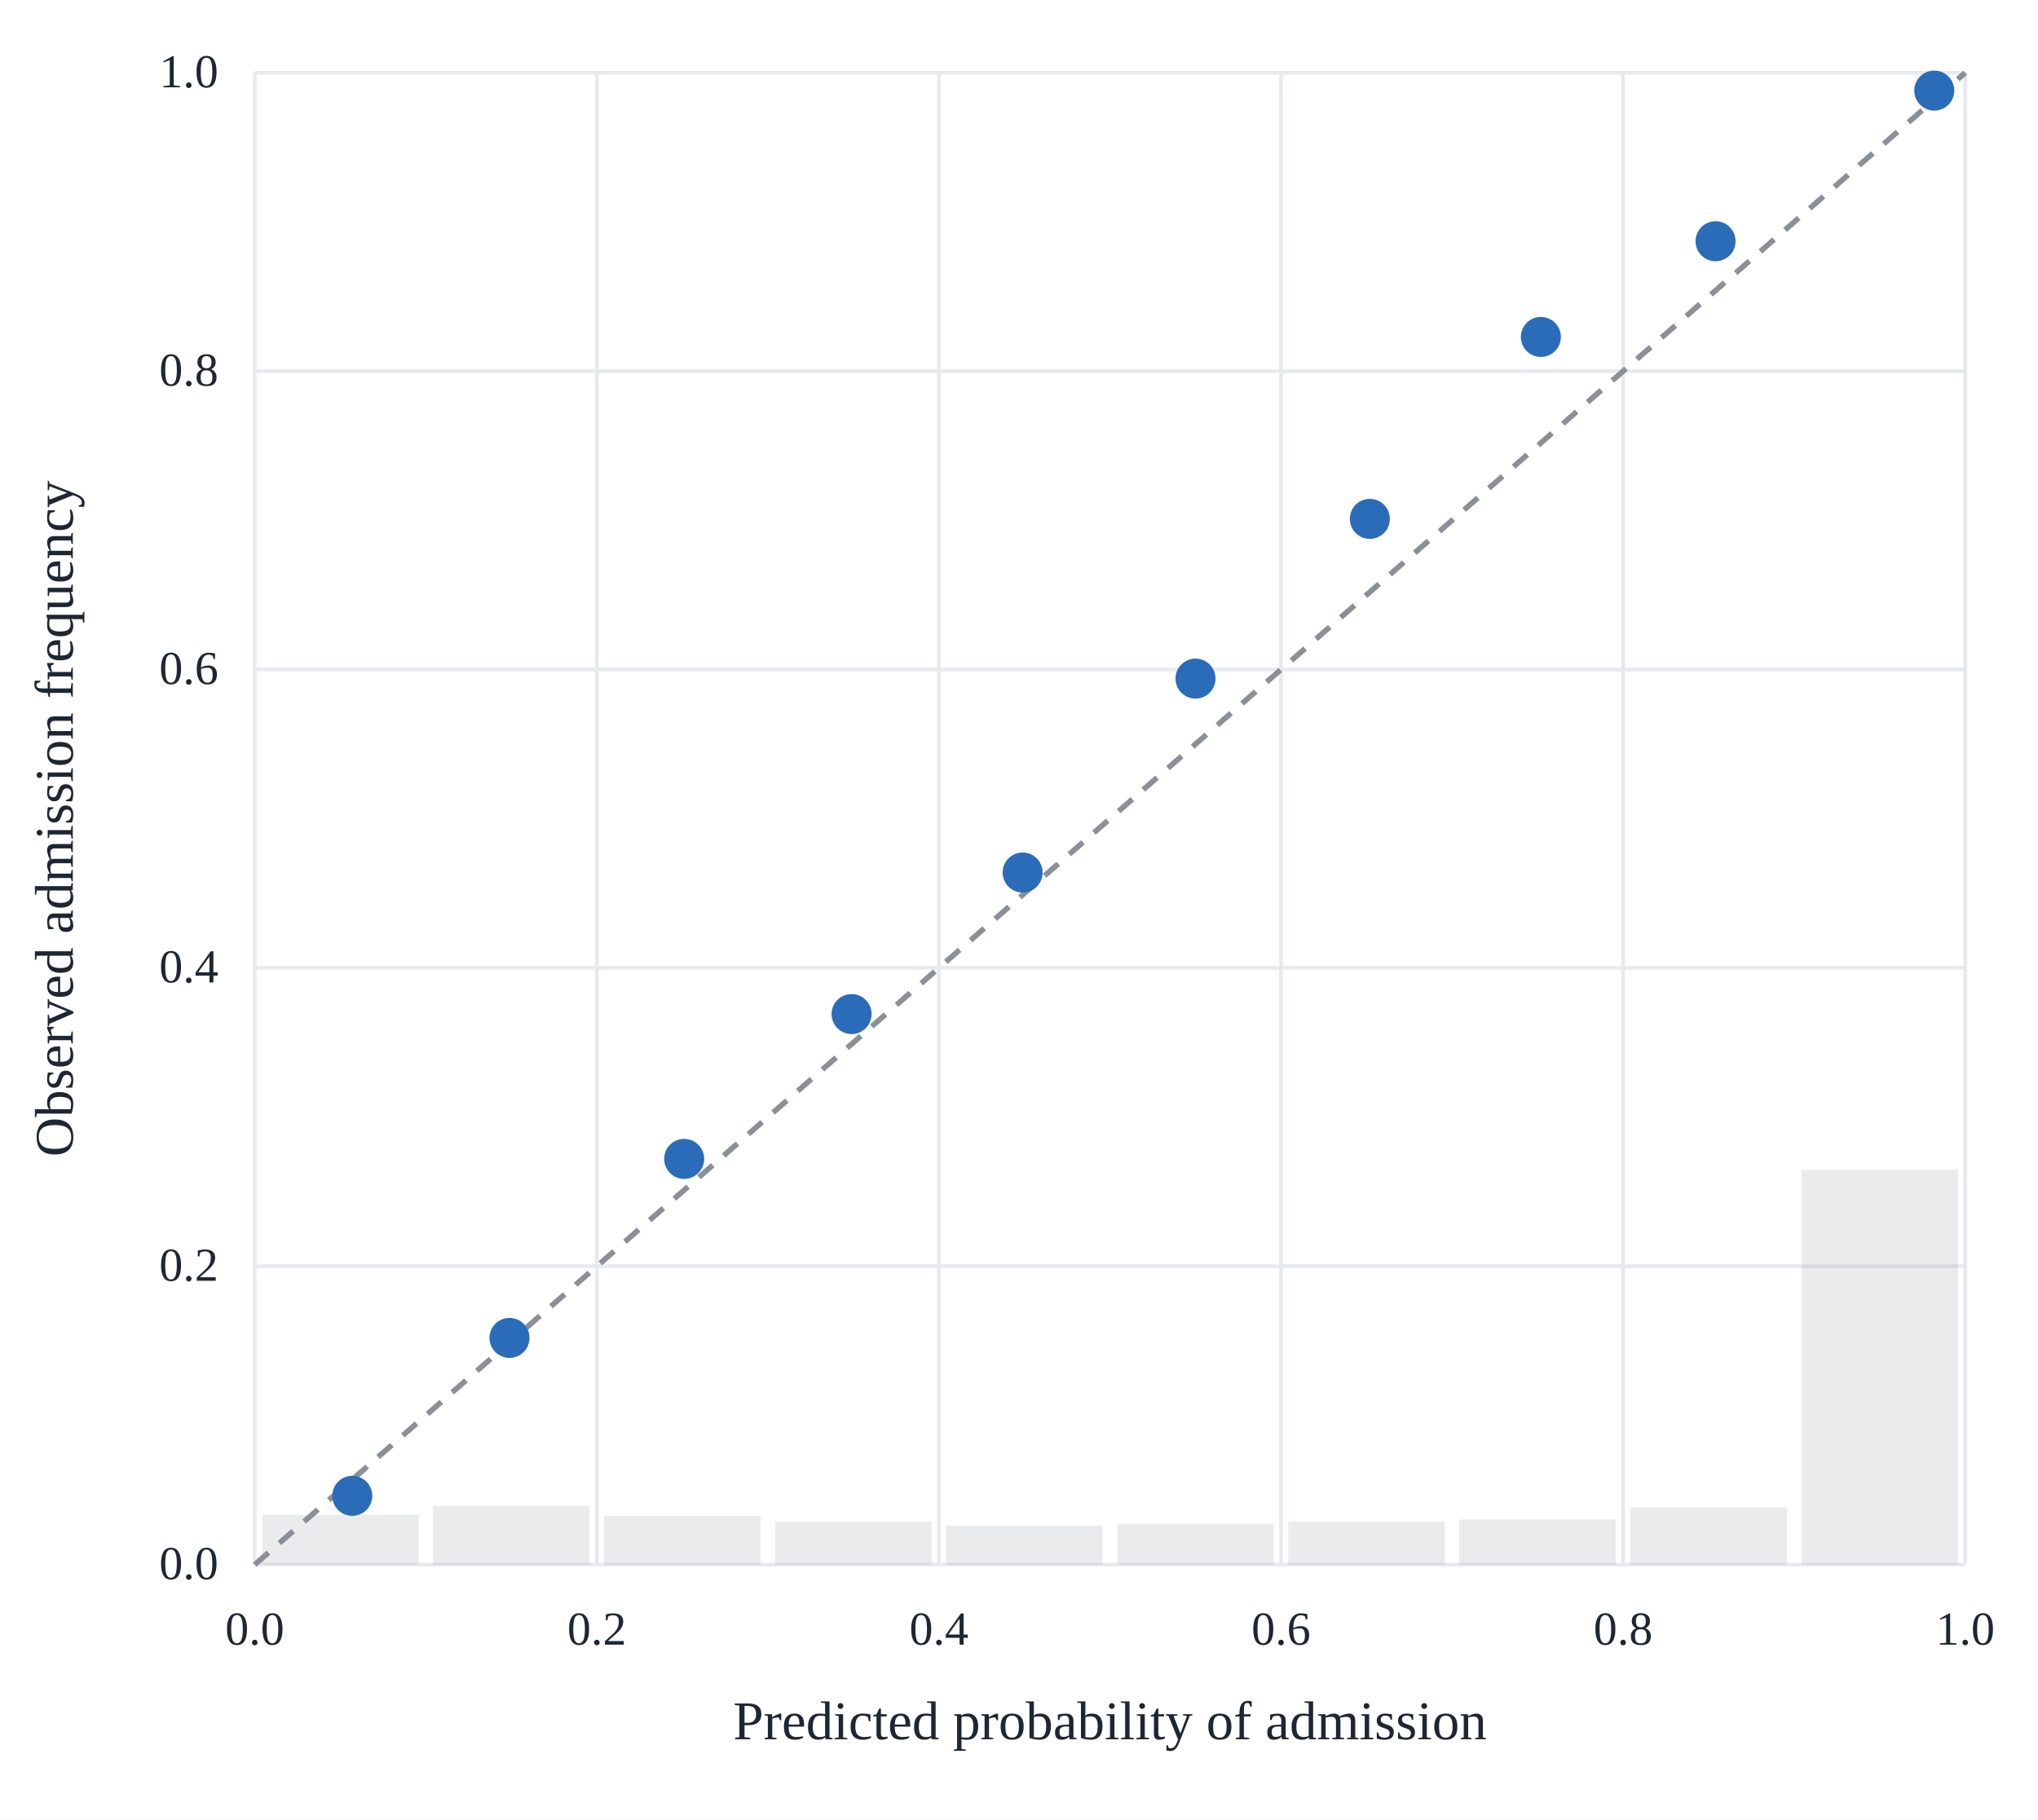
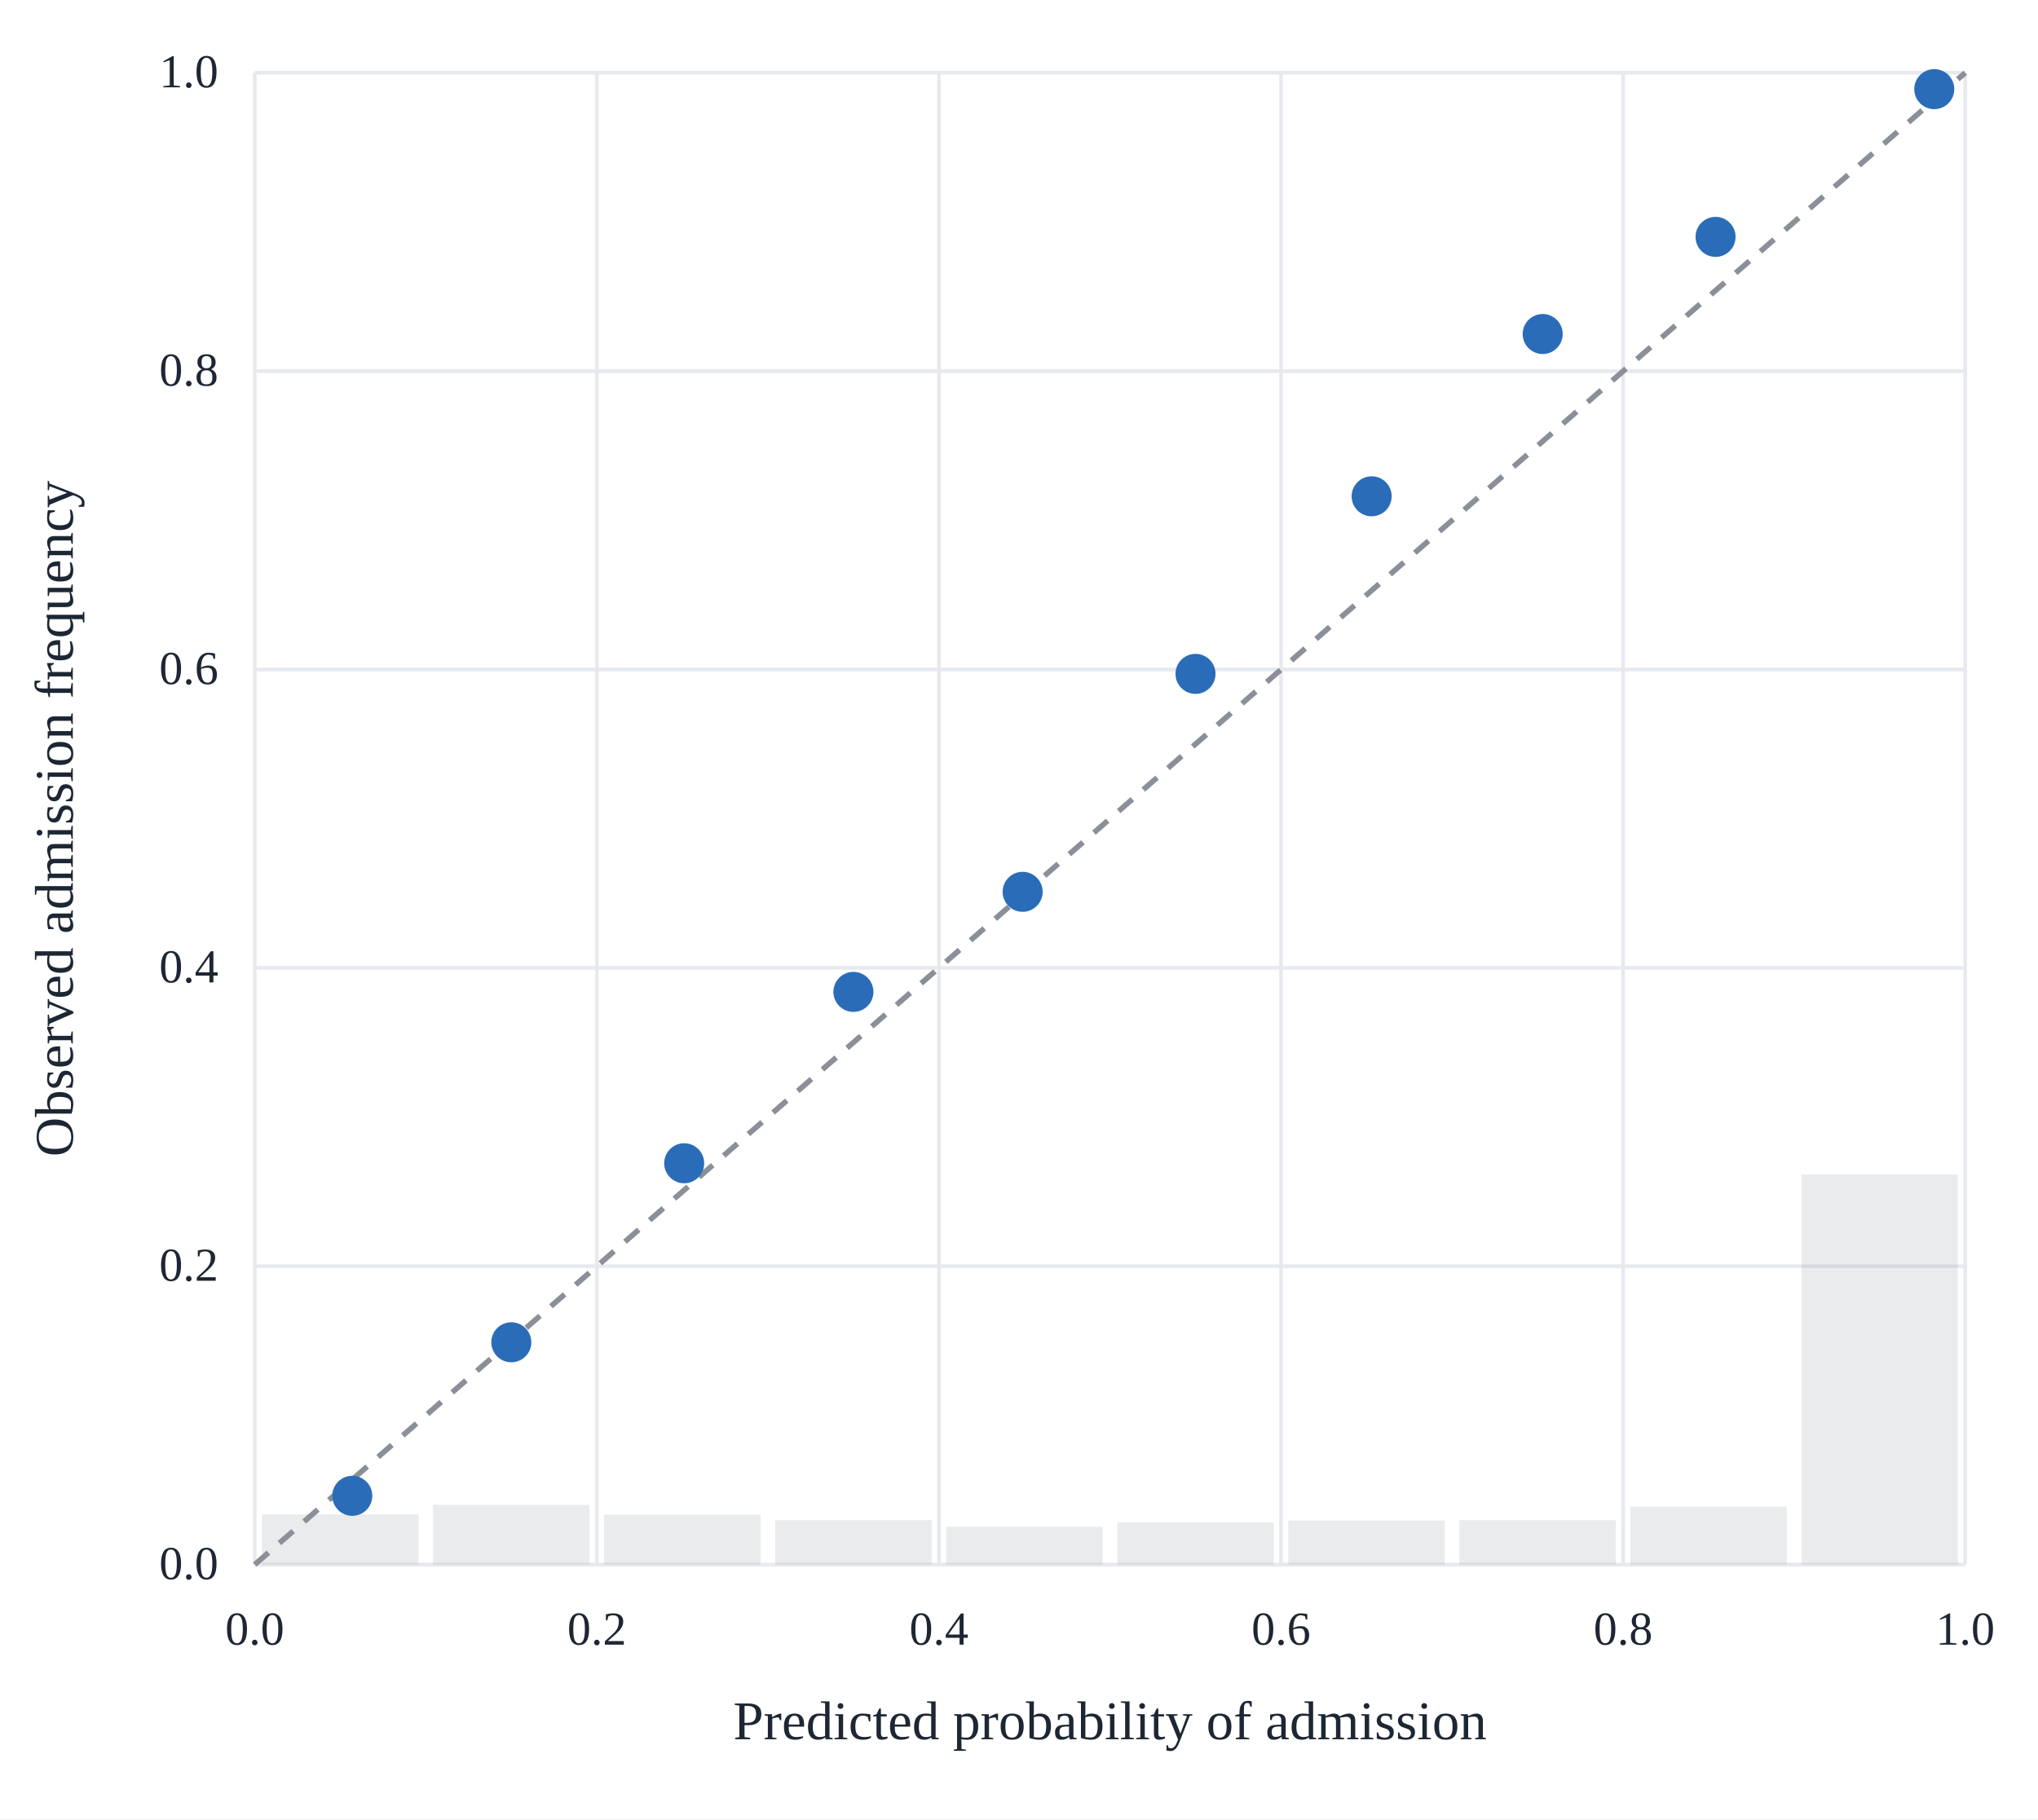
<svg xmlns="http://www.w3.org/2000/svg" viewBox="0 0 560 500" role="img" aria-label="Reliability diagram of the held-out admission probability">
  <rect width="560" height="500" fill="white" />
  <line x1="70.0" y1="430.0" x2="70.0" y2="20.0" stroke="#e6e9ee" stroke-width="1" />
  <line x1="70.0" y1="430.0" x2="540.0" y2="430.0" stroke="#e6e9ee" stroke-width="1" />
  <text x="70.0" y="452" font-family="Georgia, &quot;Times New Roman&quot;, serif" font-size="13" fill="#1d2733" text-anchor="middle">0.0</text>
  <text x="60" y="434.0" font-family="Georgia, &quot;Times New Roman&quot;, serif" font-size="13" fill="#1d2733" text-anchor="end">0.0</text>
  <line x1="164.0" y1="430.0" x2="164.0" y2="20.0" stroke="#e6e9ee" stroke-width="1" />
  <line x1="70.0" y1="348.0" x2="540.0" y2="348.0" stroke="#e6e9ee" stroke-width="1" />
  <text x="164.0" y="452" font-family="Georgia, &quot;Times New Roman&quot;, serif" font-size="13" fill="#1d2733" text-anchor="middle">0.2</text>
  <text x="60" y="352.0" font-family="Georgia, &quot;Times New Roman&quot;, serif" font-size="13" fill="#1d2733" text-anchor="end">0.2</text>
  <line x1="258.0" y1="430.0" x2="258.0" y2="20.0" stroke="#e6e9ee" stroke-width="1" />
  <line x1="70.0" y1="266.0" x2="540.0" y2="266.0" stroke="#e6e9ee" stroke-width="1" />
  <text x="258.0" y="452" font-family="Georgia, &quot;Times New Roman&quot;, serif" font-size="13" fill="#1d2733" text-anchor="middle">0.4</text>
  <text x="60" y="270.0" font-family="Georgia, &quot;Times New Roman&quot;, serif" font-size="13" fill="#1d2733" text-anchor="end">0.4</text>
  <line x1="352.0" y1="430.0" x2="352.0" y2="20.0" stroke="#e6e9ee" stroke-width="1" />
  <line x1="70.0" y1="184.0" x2="540.0" y2="184.0" stroke="#e6e9ee" stroke-width="1" />
  <text x="352.0" y="452" font-family="Georgia, &quot;Times New Roman&quot;, serif" font-size="13" fill="#1d2733" text-anchor="middle">0.6</text>
  <text x="60" y="188.0" font-family="Georgia, &quot;Times New Roman&quot;, serif" font-size="13" fill="#1d2733" text-anchor="end">0.6</text>
  <line x1="446.0" y1="430.0" x2="446.0" y2="20.0" stroke="#e6e9ee" stroke-width="1" />
  <line x1="70.0" y1="102.0" x2="540.0" y2="102.0" stroke="#e6e9ee" stroke-width="1" />
  <text x="446.0" y="452" font-family="Georgia, &quot;Times New Roman&quot;, serif" font-size="13" fill="#1d2733" text-anchor="middle">0.8</text>
  <text x="60" y="106.0" font-family="Georgia, &quot;Times New Roman&quot;, serif" font-size="13" fill="#1d2733" text-anchor="end">0.8</text>
  <line x1="540.0" y1="430.0" x2="540.0" y2="20.0" stroke="#e6e9ee" stroke-width="1" />
  <line x1="70.0" y1="20.0" x2="540.0" y2="20.0" stroke="#e6e9ee" stroke-width="1" />
  <text x="540.0" y="452" font-family="Georgia, &quot;Times New Roman&quot;, serif" font-size="13" fill="#1d2733" text-anchor="middle">1.0</text>
  <text x="60" y="24.0" font-family="Georgia, &quot;Times New Roman&quot;, serif" font-size="13" fill="#1d2733" text-anchor="end">1.0</text>
-   <rect x="72.0" y="416.3" width="43.0" height="13.7" fill="#8a8f98" opacity="0.18" />
-   <rect x="119.0" y="413.8" width="43.0" height="16.2" fill="#8a8f98" opacity="0.18" />
-   <rect x="166.0" y="416.6" width="43.0" height="13.4" fill="#8a8f98" opacity="0.18" />
-   <rect x="213.0" y="418.2" width="43.0" height="11.8" fill="#8a8f98" opacity="0.18" />
-   <rect x="260.0" y="419.3" width="43.0" height="10.7" fill="#8a8f98" opacity="0.18" />
-   <rect x="307.0" y="418.8" width="43.0" height="11.2" fill="#8a8f98" opacity="0.18" />
-   <rect x="354.0" y="418.2" width="43.0" height="11.8" fill="#8a8f98" opacity="0.18" />
-   <rect x="401.0" y="417.6" width="43.0" height="12.4" fill="#8a8f98" opacity="0.18" />
-   <rect x="448.0" y="414.3" width="43.0" height="15.7" fill="#8a8f98" opacity="0.18" />
-   <rect x="495.0" y="321.5" width="43.0" height="108.5" fill="#8a8f98" opacity="0.18" />
+   <rect x="72.0" y="416.2" width="43.0" height="13.8" fill="#8a8f98" opacity="0.18" />
+   <rect x="119.0" y="413.6" width="43.0" height="16.4" fill="#8a8f98" opacity="0.18" />
+   <rect x="166.0" y="416.3" width="43.0" height="13.7" fill="#8a8f98" opacity="0.18" />
+   <rect x="213.0" y="417.8" width="43.0" height="12.2" fill="#8a8f98" opacity="0.18" />
+   <rect x="260.0" y="419.6" width="43.0" height="10.4" fill="#8a8f98" opacity="0.18" />
+   <rect x="307.0" y="418.4" width="43.0" height="11.6" fill="#8a8f98" opacity="0.18" />
+   <rect x="354.0" y="417.9" width="43.0" height="12.1" fill="#8a8f98" opacity="0.18" />
+   <rect x="401.0" y="417.8" width="43.0" height="12.2" fill="#8a8f98" opacity="0.18" />
+   <rect x="448.0" y="414.1" width="43.0" height="15.9" fill="#8a8f98" opacity="0.18" />
+   <rect x="495.0" y="322.8" width="43.0" height="107.2" fill="#8a8f98" opacity="0.18" />
  <line x1="70.0" y1="430.0" x2="540.0" y2="20.0" stroke="#8a8f98" stroke-width="1.5" stroke-dasharray="5 4" />
  <circle cx="96.8" cy="411.1" r="5.5" fill="#2b6cb8" />
-   <circle cx="140.0" cy="367.7" r="5.5" fill="#2b6cb8" />
-   <circle cx="188.0" cy="318.5" r="5.5" fill="#2b6cb8" />
-   <circle cx="234.0" cy="278.7" r="5.5" fill="#2b6cb8" />
-   <circle cx="281.0" cy="239.8" r="5.5" fill="#2b6cb8" />
-   <circle cx="328.5" cy="186.5" r="5.5" fill="#2b6cb8" />
-   <circle cx="376.4" cy="142.6" r="5.5" fill="#2b6cb8" />
-   <circle cx="423.4" cy="92.6" r="5.5" fill="#2b6cb8" />
-   <circle cx="471.4" cy="66.3" r="5.5" fill="#2b6cb8" />
-   <circle cx="531.5" cy="24.9" r="5.5" fill="#2b6cb8" />
+   <circle cx="140.5" cy="368.9" r="5.5" fill="#2b6cb8" />
+   <circle cx="188.0" cy="319.7" r="5.5" fill="#2b6cb8" />
+   <circle cx="234.5" cy="272.6" r="5.5" fill="#2b6cb8" />
+   <circle cx="281.0" cy="245.1" r="5.5" fill="#2b6cb8" />
+   <circle cx="328.5" cy="185.2" r="5.5" fill="#2b6cb8" />
+   <circle cx="376.9" cy="136.4" r="5.5" fill="#2b6cb8" />
+   <circle cx="423.9" cy="91.8" r="5.5" fill="#2b6cb8" />
+   <circle cx="471.4" cy="65.1" r="5.5" fill="#2b6cb8" />
+   <circle cx="531.5" cy="24.5" r="5.5" fill="#2b6cb8" />
  <text x="305.0" y="478" font-family="Georgia, &quot;Times New Roman&quot;, serif" font-size="15" fill="#1d2733" text-anchor="middle">Predicted probability of admission</text>
  <text x="20" y="225.0" font-family="Georgia, &quot;Times New Roman&quot;, serif" font-size="15" fill="#1d2733" text-anchor="middle" transform="rotate(-90 20 225.0)">Observed admission frequency</text>
</svg>
